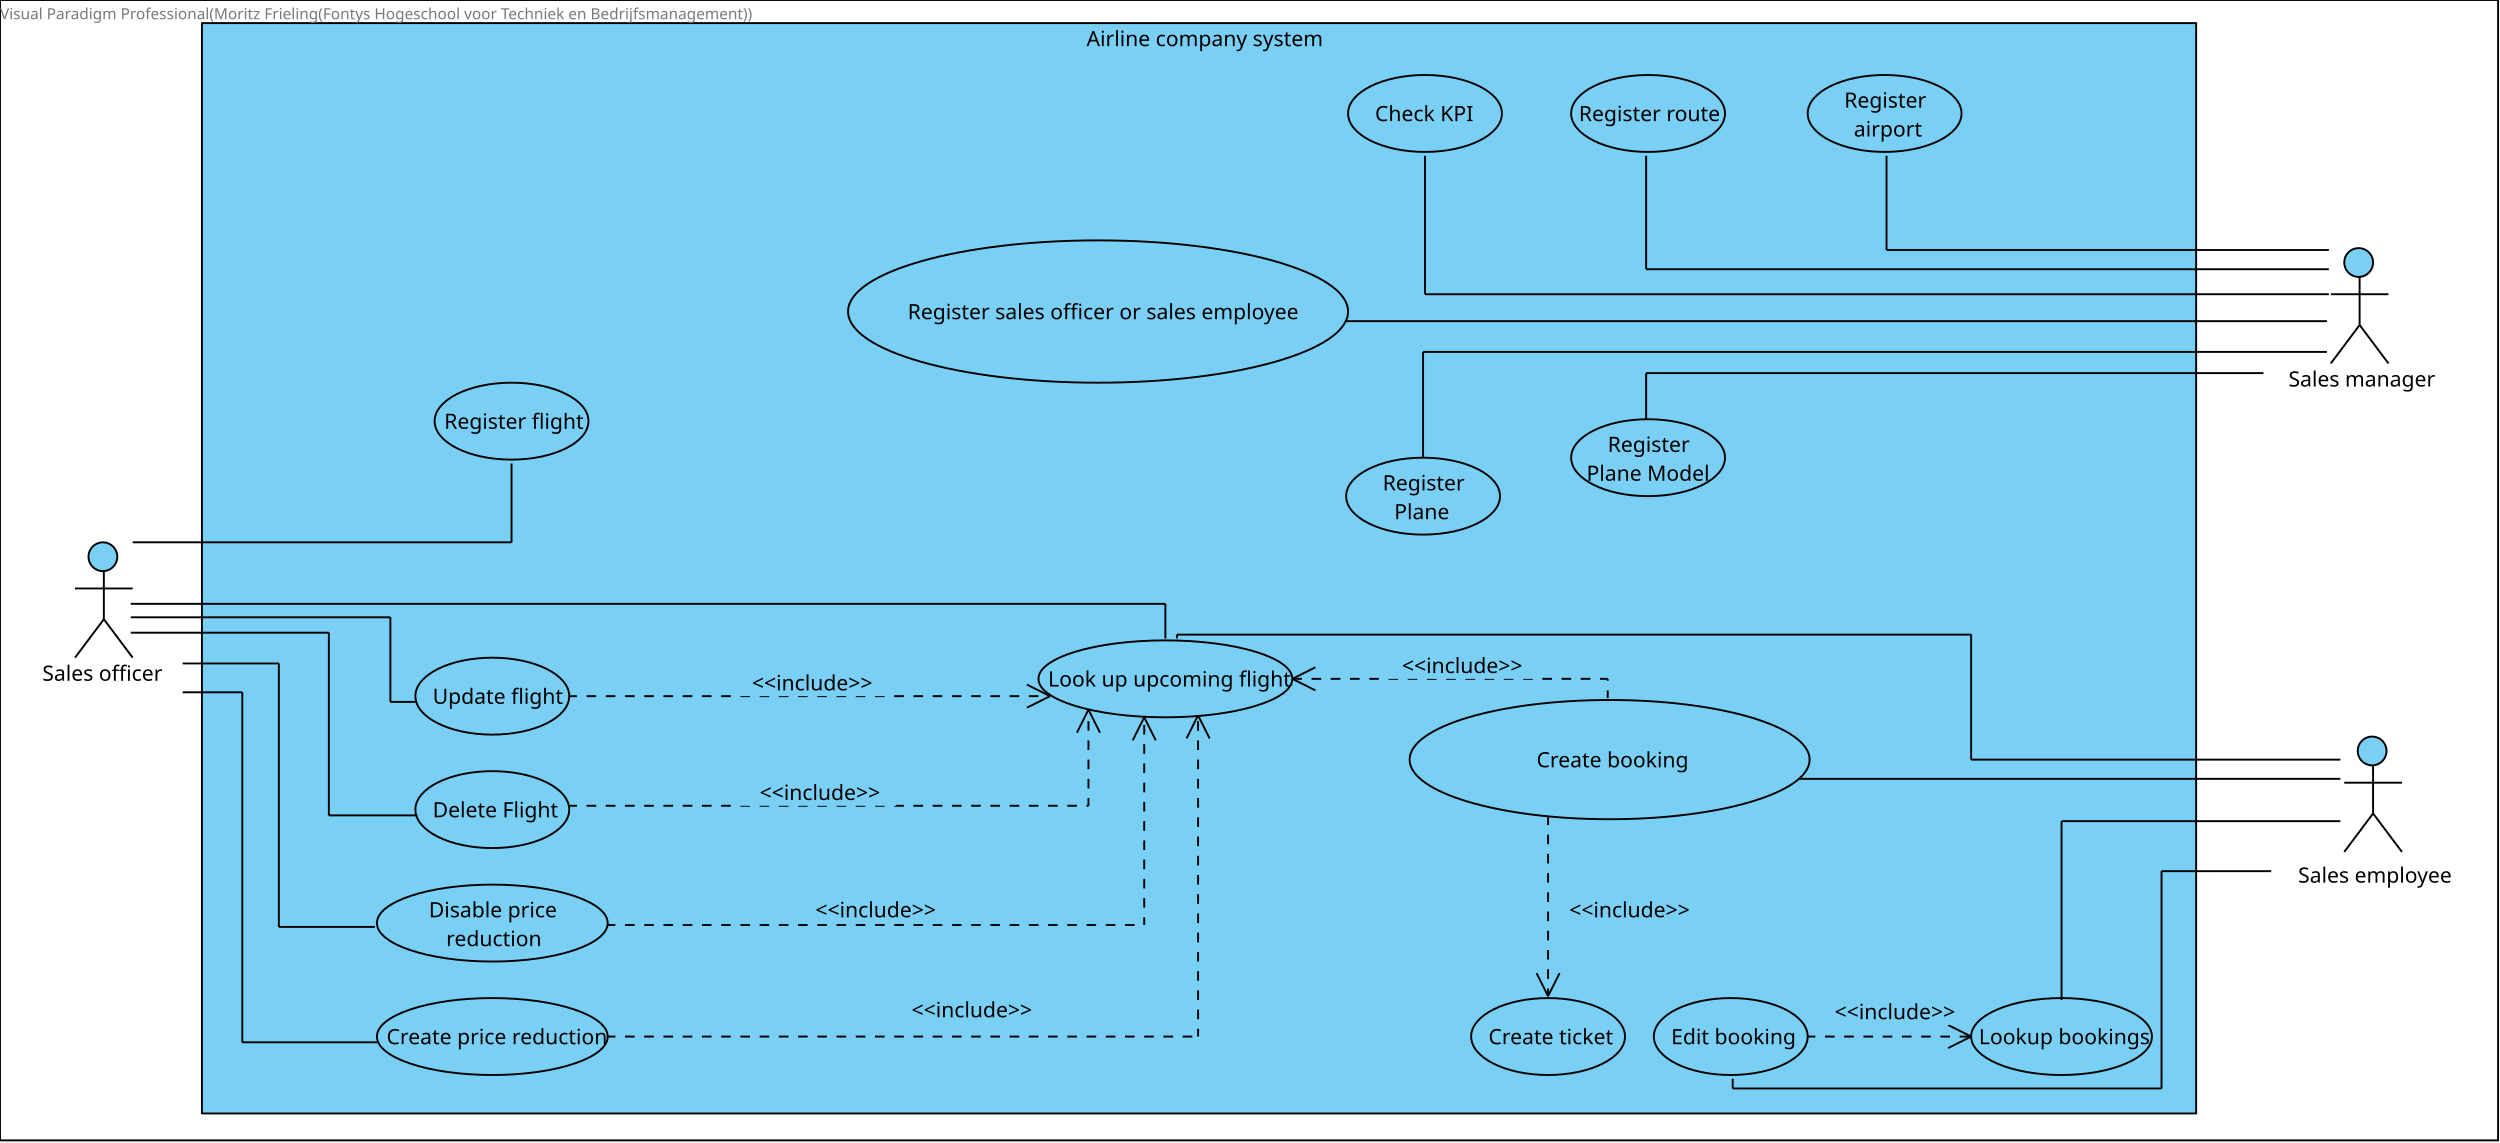
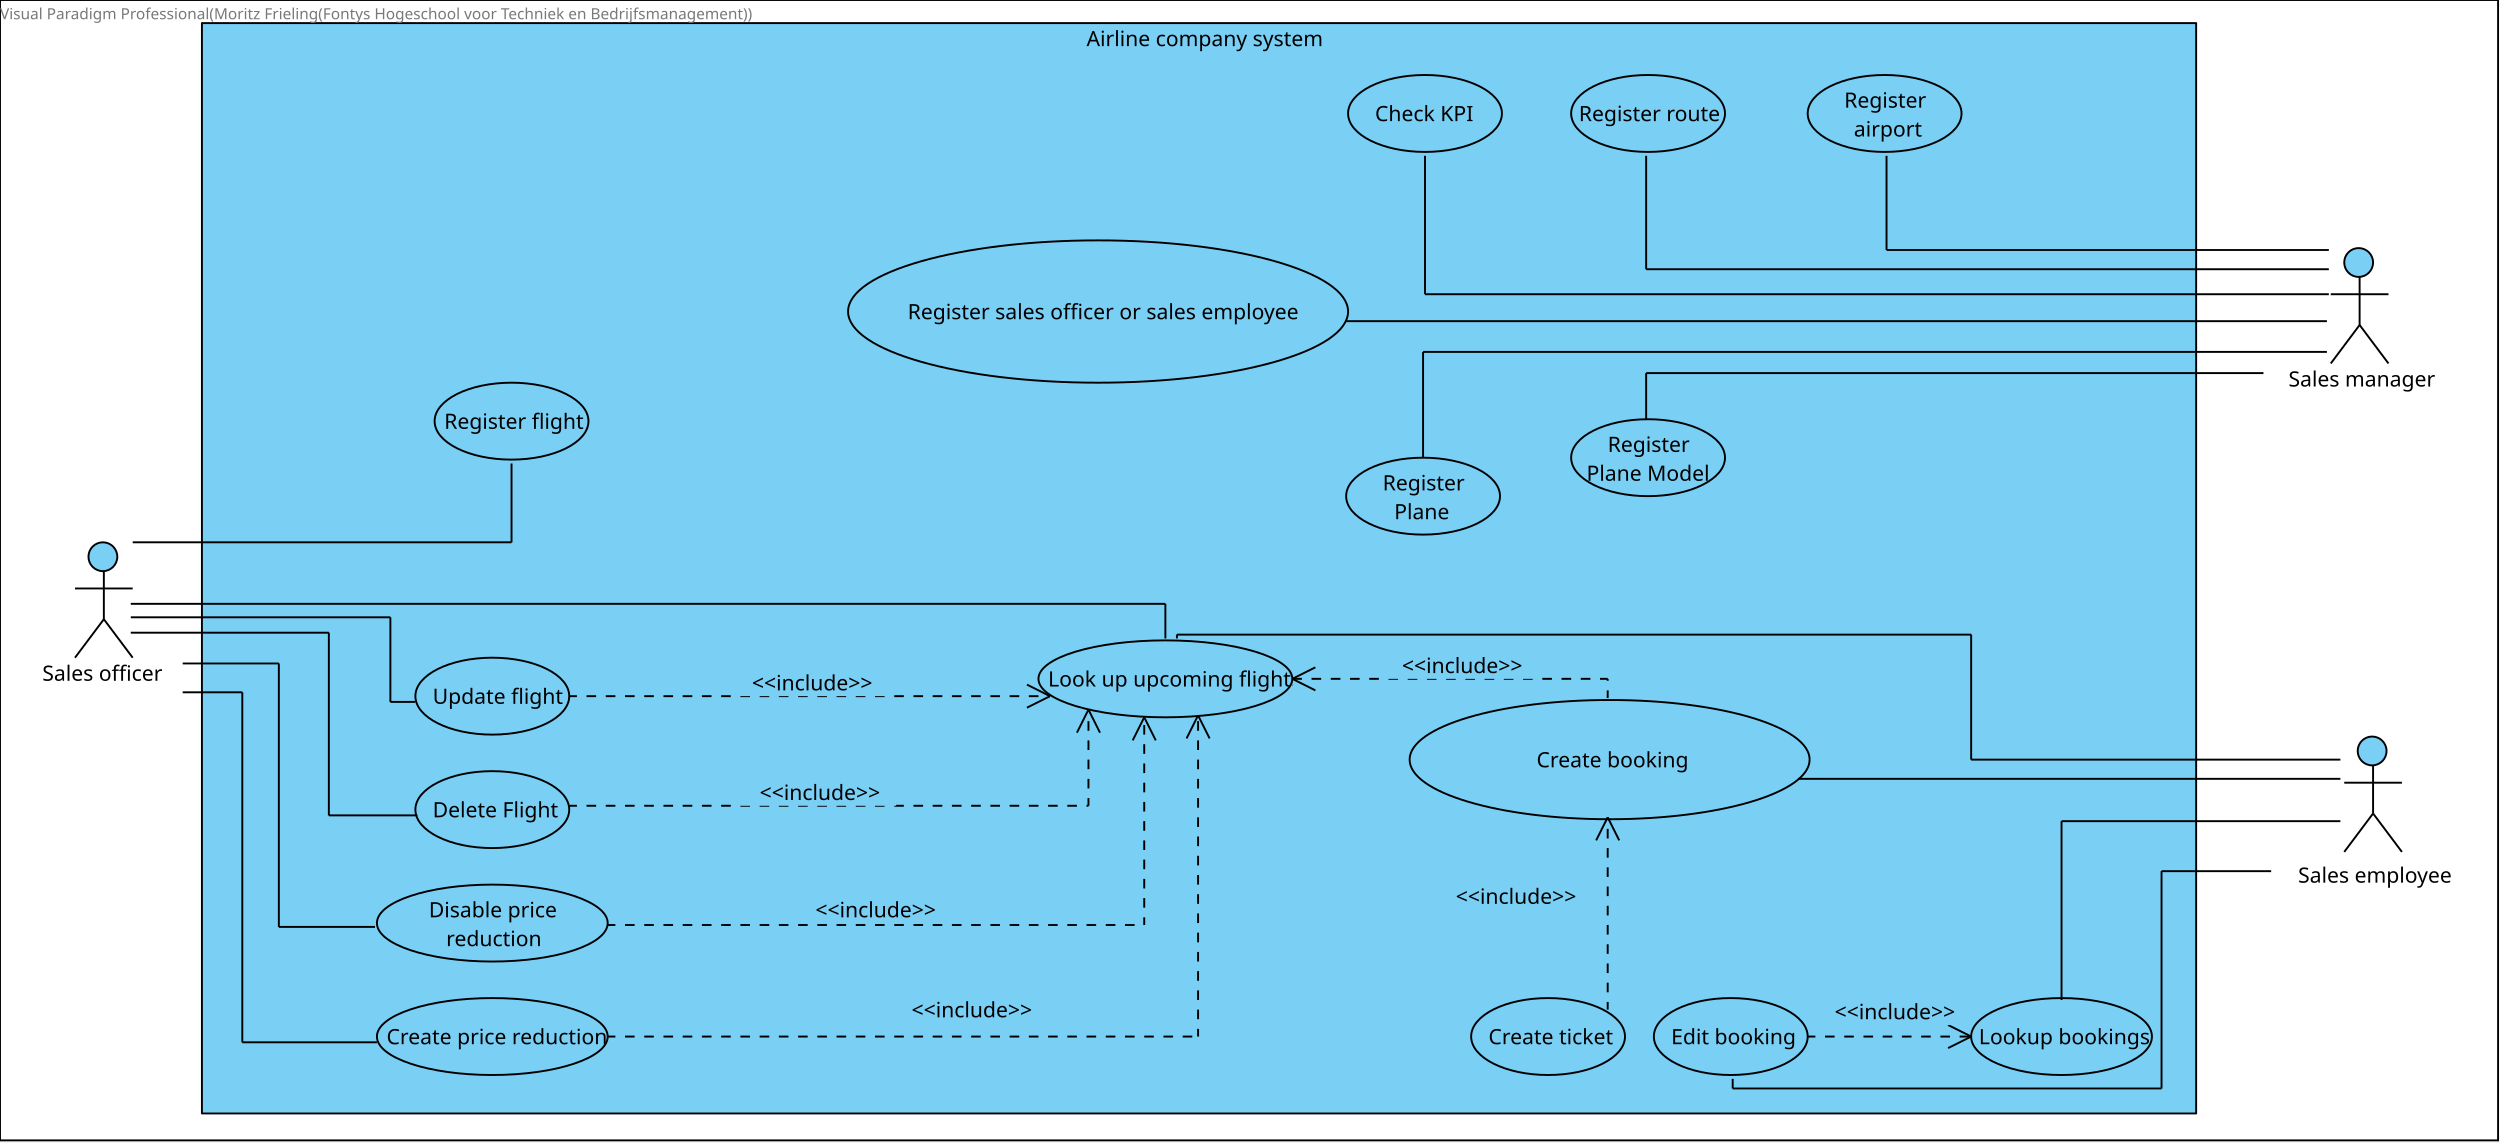
<svg xmlns="http://www.w3.org/2000/svg" fill-opacity="0" color-rendering="auto" color-interpolation="auto" text-rendering="auto" stroke="rgb(0,0,0)" stroke-linecap="square" width="1300" stroke-miterlimit="10" shape-rendering="auto" stroke-opacity="0" fill="rgb(0,0,0)" stroke-dasharray="none" font-weight="normal" stroke-width="1" height="594" font-family="'Dialog'" font-style="normal" stroke-linejoin="miter" font-size="12px" stroke-dashoffset="0" image-rendering="auto">
  <defs id="genericDefs" />
  <g>
    <defs id="defs1">
      <clipPath clipPathUnits="userSpaceOnUse" id="clipPath1">
        <path d="M-7 -7 L1049 -7 L1049 579 L-7 579 L-7 -7 Z" />
      </clipPath>
      <clipPath clipPathUnits="userSpaceOnUse" id="clipPath2">
        <path d="M0 0 L0 569 L1039 569 L1039 0 Z" />
      </clipPath>
      <clipPath clipPathUnits="userSpaceOnUse" id="clipPath3">
        <path d="M-7 -7 L131 -7 L131 51 L-7 51 L-7 -7 Z" />
      </clipPath>
      <clipPath clipPathUnits="userSpaceOnUse" id="clipPath4">
        <path d="M0 0 L0 40 L120 40 L120 0 Z" />
      </clipPath>
      <clipPath clipPathUnits="userSpaceOnUse" id="clipPath5">
        <path d="M-7 -7 L271 -7 L271 85 L-7 85 L-7 -7 Z" />
      </clipPath>
      <clipPath clipPathUnits="userSpaceOnUse" id="clipPath6">
        <path d="M0 0 L0 74 L260 74 L260 0 Z" />
      </clipPath>
      <clipPath clipPathUnits="userSpaceOnUse" id="clipPath7">
        <path d="M-7 -7 L91 -7 L91 51 L-7 51 L-7 -7 Z" />
      </clipPath>
      <clipPath clipPathUnits="userSpaceOnUse" id="clipPath8">
        <path d="M0 0 L0 40 L80 40 L80 0 Z" />
      </clipPath>
      <clipPath clipPathUnits="userSpaceOnUse" id="clipPath9">
        <path d="M-7 -7 L219 -7 L219 73 L-7 73 L-7 -7 Z" />
      </clipPath>
      <clipPath clipPathUnits="userSpaceOnUse" id="clipPath10">
        <path d="M0 0 L0 62 L208 62 L208 0 Z" />
      </clipPath>
      <clipPath clipPathUnits="userSpaceOnUse" id="clipPath11">
        <path d="M-7 -7 L143 -7 L143 51 L-7 51 L-7 -7 Z" />
      </clipPath>
      <clipPath clipPathUnits="userSpaceOnUse" id="clipPath12">
        <path d="M0 0 L0 40 L132 40 L132 0 Z" />
      </clipPath>
      <clipPath clipPathUnits="userSpaceOnUse" id="clipPath13">
        <path d="M-7 -7 L41 -7 L41 71 L-7 71 L-7 -7 Z" />
      </clipPath>
      <clipPath clipPathUnits="userSpaceOnUse" id="clipPath14">
        <path d="M-7 -7 L105 -7 L105 51 L-7 51 L-7 -7 Z" />
      </clipPath>
      <clipPath clipPathUnits="userSpaceOnUse" id="clipPath15">
        <path d="M0 0 L0 40 L94 40 L94 0 Z" />
      </clipPath>
      <clipPath clipPathUnits="userSpaceOnUse" id="clipPath16">
        <path d="M-95 -15 L190 -15 L190 30 L-95 30 L-95 -15 Z" />
      </clipPath>
      <clipPath clipPathUnits="userSpaceOnUse" id="clipPath17">
        <path d="M-82 -15 L164 -15 L164 30 L-82 30 L-82 -15 Z" />
      </clipPath>
      <clipPath clipPathUnits="userSpaceOnUse" id="clipPath18">
        <path d="M-102 -23 L204 -23 L204 46 L-102 46 L-102 -23 Z" />
      </clipPath>
      <clipPath clipPathUnits="userSpaceOnUse" id="clipPath19">
        <path d="M0 0 L604 0 L604 94 L0 94 L0 0 Z" />
      </clipPath>
      <clipPath clipPathUnits="userSpaceOnUse" id="clipPath20">
        <path d="M0 0 L0 94 L604 94 L604 82 L525 82 L525 67 L604 67 L604 0 Z" />
      </clipPath>
      <clipPath clipPathUnits="userSpaceOnUse" id="clipPath21">
        <path d="M0 0 L564 0 L564 167 L0 167 L0 0 Z" />
      </clipPath>
      <clipPath clipPathUnits="userSpaceOnUse" id="clipPath22">
        <path d="M0 0 L0 167 L485 167 L485 154 L564 154 L564 0 Z" />
      </clipPath>
      <clipPath clipPathUnits="userSpaceOnUse" id="clipPath23">
        <path d="M0 0 L449 0 L449 154 L0 154 L0 0 Z" />
      </clipPath>
      <clipPath clipPathUnits="userSpaceOnUse" id="clipPath24">
        <path d="M0 0 L0 154 L449 154 L449 0 Z" />
      </clipPath>
      <clipPath clipPathUnits="userSpaceOnUse" id="clipPath25">
        <path d="M0 0 L292 0 L292 135 L0 135 L0 0 Z" />
      </clipPath>
      <clipPath clipPathUnits="userSpaceOnUse" id="clipPath26">
        <path d="M0 0 L0 135 L292 135 L292 0 Z" />
      </clipPath>
      <clipPath clipPathUnits="userSpaceOnUse" id="clipPath27">
        <path d="M0 0 L240 0 L240 187 L0 187 L0 0 Z" />
      </clipPath>
      <clipPath clipPathUnits="userSpaceOnUse" id="clipPath28">
        <path d="M0 0 L0 187 L240 187 L240 84 L158 84 L158 61 L240 61 L240 0 Z" />
      </clipPath>
      <clipPath clipPathUnits="userSpaceOnUse" id="clipPath29">
        <path d="M0 0 L324 0 L324 144 L0 144 L0 0 Z" />
      </clipPath>
      <clipPath clipPathUnits="userSpaceOnUse" id="clipPath30">
        <path d="M0 0 L0 144 L324 144 L324 0 Z" />
      </clipPath>
      <clipPath clipPathUnits="userSpaceOnUse" id="clipPath31">
        <path d="M0 0 L376 0 L376 94 L0 94 L0 0 Z" />
      </clipPath>
      <clipPath clipPathUnits="userSpaceOnUse" id="clipPath32">
        <path d="M0 0 L0 94 L294 94 L294 83 L376 83 L376 0 Z" />
      </clipPath>
      <clipPath clipPathUnits="userSpaceOnUse" id="clipPath33">
        <path d="M0 0 L243 0 L243 189 L0 189 L0 0 Z" />
      </clipPath>
      <clipPath clipPathUnits="userSpaceOnUse" id="clipPath34">
        <path d="M0 0 L0 58 L71 58 L71 73 L0 73 L0 189 L243 189 L243 0 Z" />
      </clipPath>
      <clipPath clipPathUnits="userSpaceOnUse" id="clipPath35">
        <path d="M0 0 L186 0 L186 81 L0 81 L0 0 Z" />
      </clipPath>
      <clipPath clipPathUnits="userSpaceOnUse" id="clipPath36">
        <path d="M0 0 L0 38 L43 38 L43 53 L0 53 L0 81 L186 81 L186 0 Z" />
      </clipPath>
      <clipPath clipPathUnits="userSpaceOnUse" id="clipPath37">
        <path d="M0 0 L194 0 L194 231 L0 231 L0 0 Z" />
      </clipPath>
      <clipPath clipPathUnits="userSpaceOnUse" id="clipPath38">
        <path d="M0 0 L0 42 L44 42 L44 57 L0 57 L0 231 L194 231 L194 0 Z" />
      </clipPath>
      <clipPath clipPathUnits="userSpaceOnUse" id="clipPath39">
        <path d="M0 0 L195 0 L195 277 L0 277 L0 0 Z" />
      </clipPath>
      <clipPath clipPathUnits="userSpaceOnUse" id="clipPath40">
        <path d="M0 0 L0 28 L44 28 L44 43 L0 43 L0 277 L195 277 L195 0 Z" />
      </clipPath>
      <clipPath clipPathUnits="userSpaceOnUse" id="clipPath41">
        <path d="M0 0 L401 0 L401 261 L0 261 L0 0 Z" />
      </clipPath>
      <clipPath clipPathUnits="userSpaceOnUse" id="clipPath42">
        <path d="M191 20 L191 35 L110 35 L110 20 ZM195 77 L195 92 L114 92 L114 77 ZM224 138 L224 153 L143 153 L143 138 ZM274 190 L274 205 L193 205 L193 190 ZM0 0 L0 261 L401 261 L401 0 Z" />
      </clipPath>
      <clipPath clipPathUnits="userSpaceOnUse" id="clipPath43">
        <path d="M0 0 L373 0 L373 202 L0 202 L0 0 Z" />
      </clipPath>
      <clipPath clipPathUnits="userSpaceOnUse" id="clipPath44">
        <path d="M191 19 L191 34 L110 34 L110 19 ZM195 76 L195 91 L114 91 L114 76 ZM224 137 L224 152 L143 152 L143 137 ZM0 0 L0 202 L193 202 L193 189 L274 189 L274 202 L373 202 L373 0 Z" />
      </clipPath>
      <clipPath clipPathUnits="userSpaceOnUse" id="clipPath45">
        <path d="M0 0 L364 0 L364 144 L0 144 L0 0 Z" />
      </clipPath>
      <clipPath clipPathUnits="userSpaceOnUse" id="clipPath46">
        <path d="M211 23 L211 38 L130 38 L130 23 ZM215 80 L215 95 L134 95 L134 80 ZM0 0 L0 144 L163 144 L163 141 L244 141 L244 144 L364 144 L364 0 Z" />
      </clipPath>
      <clipPath clipPathUnits="userSpaceOnUse" id="clipPath47">
        <path d="M0 0 L344 0 L344 94 L0 94 L0 0 Z" />
      </clipPath>
      <clipPath clipPathUnits="userSpaceOnUse" id="clipPath48">
        <path d="M211 30 L211 45 L130 45 L130 30 ZM0 0 L0 94 L134 94 L134 87 L215 87 L215 94 L344 94 L344 0 Z" />
      </clipPath>
      <clipPath clipPathUnits="userSpaceOnUse" id="clipPath49">
        <path d="M0 0 L179 0 L179 94 L0 94 L0 0 Z" />
      </clipPath>
      <clipPath clipPathUnits="userSpaceOnUse" id="clipPath50">
        <path d="M130 24 L130 39 L49 39 L49 24 ZM0 0 L0 94 L179 94 L179 0 Z" />
      </clipPath>
      <clipPath clipPathUnits="userSpaceOnUse" id="clipPath51">
        <path d="M0 0 L258 0 L258 104 L0 104 L0 0 Z" />
      </clipPath>
      <clipPath clipPathUnits="userSpaceOnUse" id="clipPath52">
        <path d="M173 30 L173 45 L92 45 L92 30 ZM0 0 L0 104 L258 104 L258 0 Z" />
      </clipPath>
      <clipPath clipPathUnits="userSpaceOnUse" id="clipPath53">
        <path d="M0 0 L374 0 L374 207 L0 207 L0 0 Z" />
      </clipPath>
      <clipPath clipPathUnits="userSpaceOnUse" id="clipPath54">
-         <path d="M170 110 L170 125 L89 125 L89 110 ZM0 0 L0 57 L32 57 L32 73 L0 73 L0 207 L374 207 L374 58 L329 58 L329 35 L374 35 L374 0 Z" />
+         <path d="M170 110 L170 125 L89 125 L89 110 ZM0 0 L0 207 L374 207 L374 58 L329 58 L329 35 L374 35 L374 0 Z" />
      </clipPath>
      <clipPath clipPathUnits="userSpaceOnUse" id="clipPath55">
        <path d="M0 0 L686 0 L686 146 L0 146 L0 0 Z" />
      </clipPath>
      <clipPath clipPathUnits="userSpaceOnUse" id="clipPath56">
        <path d="M226 46 L226 61 L145 61 L145 46 ZM0 0 L0 146 L686 146 L686 0 Z" />
      </clipPath>
      <clipPath clipPathUnits="userSpaceOnUse" id="clipPath57">
        <path d="M0 0 L580 0 L580 60 L0 60 L0 0 Z" />
      </clipPath>
      <clipPath clipPathUnits="userSpaceOnUse" id="clipPath58">
        <path d="M0 0 L0 47 L45 47 L45 60 L332 60 L332 52 L413 52 L413 60 L580 60 L580 0 Z" />
      </clipPath>
      <clipPath clipPathUnits="userSpaceOnUse" id="clipPath59">
-         <path d="M0 0 L80 0 L80 174 L0 174 L0 0 Z" />
+         <path d="M0 0 L81 0 L81 181 L0 181 L0 0 Z" />
      </clipPath>
      <clipPath clipPathUnits="userSpaceOnUse" id="clipPath60">
-         <path d="M0 0 L0 174 L80 174 L80 94 L39 94 L39 78 L80 78 L80 0 Z" />
+         <path d="M0 0 L0 71 L30 71 L30 87 L0 87 L0 181 L81 181 L81 0 Z" />
      </clipPath>
      <clipPath clipPathUnits="userSpaceOnUse" id="clipPath61">
        <path d="M0 0 L550 0 L550 135 L0 135 L0 0 Z" />
      </clipPath>
      <clipPath clipPathUnits="userSpaceOnUse" id="clipPath62">
        <path d="M0 0 L0 135 L550 135 L550 59 L478 59 L478 44 L550 44 L550 0 Z" />
      </clipPath>
      <clipPath clipPathUnits="userSpaceOnUse" id="clipPath63">
        <path d="M0 0 L402 0 L402 104 L0 104 L0 0 Z" />
      </clipPath>
      <clipPath clipPathUnits="userSpaceOnUse" id="clipPath64">
        <path d="M0 0 L0 104 L402 104 L402 49 L363 49 L363 34 L402 34 L402 0 Z" />
      </clipPath>
      <clipPath clipPathUnits="userSpaceOnUse" id="clipPath65">
        <path d="M-81 -16 L162 -16 L162 32 L-81 32 L-81 -16 Z" />
      </clipPath>
      <clipPath clipPathUnits="userSpaceOnUse" id="clipPath66">
        <path d="M-81 -15 L162 -15 L162 30 L-81 30 L-81 -15 Z" />
      </clipPath>
      <clipPath clipPathUnits="userSpaceOnUse" id="clipPath67">
        <path d="M-24 -15 L48 -15 L48 30 L-24 30 L-24 -15 Z" />
      </clipPath>
    </defs>
    <g fill="white" text-rendering="geometricPrecision" fill-opacity="1" stroke-opacity="1" stroke="white">
      <rect x="0" width="1300" height="594" y="0" stroke="none" />
      <rect x="86" y="68" transform="translate(-86,-68)" fill="none" width="1299" image-rendering="optimizeQuality" height="593" stroke="black" />
    </g>
    <g font-size="11px" transform="translate(105,12)" fill-opacity="1" fill="rgb(122,207,245)" text-rendering="geometricPrecision" image-rendering="optimizeQuality" font-family="sans-serif" stroke="rgb(122,207,245)" stroke-opacity="1">
      <rect x="0" width="1037" height="567" y="0" clip-path="url(#clipPath1)" stroke="none" />
    </g>
    <g stroke-linecap="butt" font-size="11px" transform="translate(105,12)" fill-opacity="1" fill="black" text-rendering="geometricPrecision" image-rendering="optimizeQuality" font-family="sans-serif" stroke-linejoin="round" stroke="black" stroke-opacity="1" stroke-miterlimit="0">
      <rect fill="none" x="0" width="1037" height="567" y="0" clip-path="url(#clipPath1)" />
    </g>
    <g font-size="11px" transform="translate(105,12)" fill-opacity="1" fill="black" text-rendering="geometricPrecision" image-rendering="optimizeQuality" font-family="sans-serif" stroke="black" stroke-opacity="1">
      <text x="460" xml:space="preserve" y="12" clip-path="url(#clipPath2)" stroke="none">Airline company system</text>
    </g>
    <g font-size="11px" transform="translate(196,519)" fill-opacity="1" fill="rgb(122,207,245)" text-rendering="geometricPrecision" image-rendering="optimizeQuality" font-family="sans-serif" stroke="rgb(122,207,245)" stroke-opacity="1">
      <ellipse rx="60" ry="20" clip-path="url(#clipPath3)" cx="60" cy="20" stroke="none" />
    </g>
    <g stroke-linecap="butt" font-size="11px" transform="translate(196,519)" fill-opacity="1" fill="black" text-rendering="geometricPrecision" image-rendering="optimizeQuality" font-family="sans-serif" stroke-linejoin="round" stroke="black" stroke-opacity="1" stroke-miterlimit="0">
      <ellipse rx="60" fill="none" ry="20" clip-path="url(#clipPath3)" cx="60" cy="20" />
    </g>
    <g font-size="11px" transform="translate(196,519)" fill-opacity="1" fill="black" text-rendering="geometricPrecision" image-rendering="optimizeQuality" font-family="sans-serif" stroke="black" stroke-opacity="1">
      <text x="5" xml:space="preserve" y="24" clip-path="url(#clipPath4)" stroke="none">Create price reduction</text>
    </g>
    <g font-size="11px" transform="translate(441,125)" fill-opacity="1" fill="rgb(122,207,245)" text-rendering="geometricPrecision" image-rendering="optimizeQuality" font-family="sans-serif" stroke="rgb(122,207,245)" stroke-opacity="1">
      <ellipse rx="130" ry="37" clip-path="url(#clipPath5)" cx="130" cy="37" stroke="none" />
    </g>
    <g stroke-linecap="butt" font-size="11px" transform="translate(441,125)" fill-opacity="1" fill="black" text-rendering="geometricPrecision" image-rendering="optimizeQuality" font-family="sans-serif" stroke-linejoin="round" stroke="black" stroke-opacity="1" stroke-miterlimit="0">
      <ellipse rx="130" fill="none" ry="37" clip-path="url(#clipPath5)" cx="130" cy="37" />
    </g>
    <g font-size="11px" transform="translate(441,125)" fill-opacity="1" fill="black" text-rendering="geometricPrecision" image-rendering="optimizeQuality" font-family="sans-serif" stroke="black" stroke-opacity="1">
      <text x="31" xml:space="preserve" y="41" clip-path="url(#clipPath6)" stroke="none">Register sales officer or sales employee</text>
    </g>
    <g font-size="11px" transform="translate(701,39)" fill-opacity="1" fill="rgb(122,207,245)" text-rendering="geometricPrecision" image-rendering="optimizeQuality" font-family="sans-serif" stroke="rgb(122,207,245)" stroke-opacity="1">
      <ellipse rx="40" ry="20" clip-path="url(#clipPath7)" cx="40" cy="20" stroke="none" />
    </g>
    <g stroke-linecap="butt" font-size="11px" transform="translate(701,39)" fill-opacity="1" fill="black" text-rendering="geometricPrecision" image-rendering="optimizeQuality" font-family="sans-serif" stroke-linejoin="round" stroke="black" stroke-opacity="1" stroke-miterlimit="0">
      <ellipse rx="40" fill="none" ry="20" clip-path="url(#clipPath7)" cx="40" cy="20" />
    </g>
    <g font-size="11px" transform="translate(701,39)" fill-opacity="1" fill="black" text-rendering="geometricPrecision" image-rendering="optimizeQuality" font-family="sans-serif" stroke="black" stroke-opacity="1">
      <text x="14" xml:space="preserve" y="24" clip-path="url(#clipPath8)" stroke="none">Check KPI</text>
    </g>
    <g font-size="11px" transform="translate(817,39)" fill-opacity="1" fill="rgb(122,207,245)" text-rendering="geometricPrecision" image-rendering="optimizeQuality" font-family="sans-serif" stroke="rgb(122,207,245)" stroke-opacity="1">
      <ellipse rx="40" ry="20" clip-path="url(#clipPath7)" cx="40" cy="20" stroke="none" />
    </g>
    <g stroke-linecap="butt" font-size="11px" transform="translate(817,39)" fill-opacity="1" fill="black" text-rendering="geometricPrecision" image-rendering="optimizeQuality" font-family="sans-serif" stroke-linejoin="round" stroke="black" stroke-opacity="1" stroke-miterlimit="0">
      <ellipse rx="40" fill="none" ry="20" clip-path="url(#clipPath7)" cx="40" cy="20" />
    </g>
    <g font-size="11px" transform="translate(817,39)" fill-opacity="1" fill="black" text-rendering="geometricPrecision" image-rendering="optimizeQuality" font-family="sans-serif" stroke="black" stroke-opacity="1">
      <text x="4" xml:space="preserve" y="24" clip-path="url(#clipPath8)" stroke="none">Register route</text>
    </g>
    <g font-size="11px" transform="translate(226,199)" fill-opacity="1" fill="rgb(122,207,245)" text-rendering="geometricPrecision" image-rendering="optimizeQuality" font-family="sans-serif" stroke="rgb(122,207,245)" stroke-opacity="1">
      <ellipse rx="40" ry="20" clip-path="url(#clipPath7)" cx="40" cy="20" stroke="none" />
    </g>
    <g stroke-linecap="butt" font-size="11px" transform="translate(226,199)" fill-opacity="1" fill="black" text-rendering="geometricPrecision" image-rendering="optimizeQuality" font-family="sans-serif" stroke-linejoin="round" stroke="black" stroke-opacity="1" stroke-miterlimit="0">
      <ellipse rx="40" fill="none" ry="20" clip-path="url(#clipPath7)" cx="40" cy="20" />
    </g>
    <g font-size="11px" transform="translate(226,199)" fill-opacity="1" fill="black" text-rendering="geometricPrecision" image-rendering="optimizeQuality" font-family="sans-serif" stroke="black" stroke-opacity="1">
      <text x="5" xml:space="preserve" y="24" clip-path="url(#clipPath8)" stroke="none">Register flight</text>
    </g>
    <g font-size="11px" transform="translate(216,342)" fill-opacity="1" fill="rgb(122,207,245)" text-rendering="geometricPrecision" image-rendering="optimizeQuality" font-family="sans-serif" stroke="rgb(122,207,245)" stroke-opacity="1">
      <ellipse rx="40" ry="20" clip-path="url(#clipPath7)" cx="40" cy="20" stroke="none" />
    </g>
    <g stroke-linecap="butt" font-size="11px" transform="translate(216,342)" fill-opacity="1" fill="black" text-rendering="geometricPrecision" image-rendering="optimizeQuality" font-family="sans-serif" stroke-linejoin="round" stroke="black" stroke-opacity="1" stroke-miterlimit="0">
      <ellipse rx="40" fill="none" ry="20" clip-path="url(#clipPath7)" cx="40" cy="20" />
    </g>
    <g font-size="11px" transform="translate(216,342)" fill-opacity="1" fill="black" text-rendering="geometricPrecision" image-rendering="optimizeQuality" font-family="sans-serif" stroke="black" stroke-opacity="1">
      <text x="9" xml:space="preserve" y="24" clip-path="url(#clipPath8)" stroke="none">Update flight</text>
    </g>
    <g font-size="11px" transform="translate(733,364)" fill-opacity="1" fill="rgb(122,207,245)" text-rendering="geometricPrecision" image-rendering="optimizeQuality" font-family="sans-serif" stroke="rgb(122,207,245)" stroke-opacity="1">
      <ellipse rx="104" ry="31" clip-path="url(#clipPath9)" cx="104" cy="31" stroke="none" />
    </g>
    <g stroke-linecap="butt" font-size="11px" transform="translate(733,364)" fill-opacity="1" fill="black" text-rendering="geometricPrecision" image-rendering="optimizeQuality" font-family="sans-serif" stroke-linejoin="round" stroke="black" stroke-opacity="1" stroke-miterlimit="0">
      <ellipse rx="104" fill="none" ry="31" clip-path="url(#clipPath9)" cx="104" cy="31" />
    </g>
    <g font-size="11px" transform="translate(733,364)" fill-opacity="1" fill="black" text-rendering="geometricPrecision" image-rendering="optimizeQuality" font-family="sans-serif" stroke="black" stroke-opacity="1">
      <text x="66" xml:space="preserve" y="35" clip-path="url(#clipPath10)" stroke="none">Create booking</text>
    </g>
    <g font-size="11px" transform="translate(540,333)" fill-opacity="1" fill="rgb(122,207,245)" text-rendering="geometricPrecision" image-rendering="optimizeQuality" font-family="sans-serif" stroke="rgb(122,207,245)" stroke-opacity="1">
      <ellipse rx="66" ry="20" clip-path="url(#clipPath11)" cx="66" cy="20" stroke="none" />
    </g>
    <g stroke-linecap="butt" font-size="11px" transform="translate(540,333)" fill-opacity="1" fill="black" text-rendering="geometricPrecision" image-rendering="optimizeQuality" font-family="sans-serif" stroke-linejoin="round" stroke="black" stroke-opacity="1" stroke-miterlimit="0">
      <ellipse rx="66" fill="none" ry="20" clip-path="url(#clipPath11)" cx="66" cy="20" />
    </g>
    <g font-size="11px" transform="translate(540,333)" fill-opacity="1" fill="black" text-rendering="geometricPrecision" image-rendering="optimizeQuality" font-family="sans-serif" stroke="black" stroke-opacity="1">
      <text x="5" xml:space="preserve" y="24" clip-path="url(#clipPath12)" stroke="none">Look up upcoming flights</text>
    </g>
    <g font-size="11px" transform="translate(1212,129)" fill-opacity="1" fill="rgb(122,207,245)" text-rendering="geometricPrecision" image-rendering="optimizeQuality" font-family="sans-serif" stroke="rgb(122,207,245)" stroke-opacity="1">
      <circle r="7.5" clip-path="url(#clipPath13)" cx="14.5" cy="7.5" stroke="none" />
    </g>
    <g stroke-linecap="butt" font-size="11px" transform="translate(1212,129)" fill-opacity="1" fill="black" text-rendering="geometricPrecision" image-rendering="optimizeQuality" font-family="sans-serif" stroke-linejoin="round" stroke="black" stroke-opacity="1" stroke-miterlimit="0">
      <circle fill="none" r="7.5" clip-path="url(#clipPath13)" cx="14.5" cy="7.5" />
      <line y2="40" fill="none" x1="15" clip-path="url(#clipPath13)" x2="15" y1="15" />
      <line y2="24" fill="none" x1="0" clip-path="url(#clipPath13)" x2="30" y1="24" />
      <line y2="60" fill="none" x1="15" clip-path="url(#clipPath13)" x2="0" y1="40" />
      <line y2="60" fill="none" x1="15" clip-path="url(#clipPath13)" x2="30" y1="40" />
    </g>
    <g font-size="11px" transform="translate(39,282)" fill-opacity="1" fill="rgb(122,207,245)" text-rendering="geometricPrecision" image-rendering="optimizeQuality" font-family="sans-serif" stroke="rgb(122,207,245)" stroke-opacity="1">
      <circle r="7.5" clip-path="url(#clipPath13)" cx="14.5" cy="7.5" stroke="none" />
    </g>
    <g stroke-linecap="butt" font-size="11px" transform="translate(39,282)" fill-opacity="1" fill="black" text-rendering="geometricPrecision" image-rendering="optimizeQuality" font-family="sans-serif" stroke-linejoin="round" stroke="black" stroke-opacity="1" stroke-miterlimit="0">
      <circle fill="none" r="7.5" clip-path="url(#clipPath13)" cx="14.5" cy="7.5" />
      <line y2="40" fill="none" x1="15" clip-path="url(#clipPath13)" x2="15" y1="15" />
      <line y2="24" fill="none" x1="0" clip-path="url(#clipPath13)" x2="30" y1="24" />
      <line y2="60" fill="none" x1="15" clip-path="url(#clipPath13)" x2="0" y1="40" />
      <line y2="60" fill="none" x1="15" clip-path="url(#clipPath13)" x2="30" y1="40" />
    </g>
    <g font-size="11px" transform="translate(1219,383)" fill-opacity="1" fill="rgb(122,207,245)" text-rendering="geometricPrecision" image-rendering="optimizeQuality" font-family="sans-serif" stroke="rgb(122,207,245)" stroke-opacity="1">
      <circle r="7.5" clip-path="url(#clipPath13)" cx="14.5" cy="7.5" stroke="none" />
    </g>
    <g stroke-linecap="butt" font-size="11px" transform="translate(1219,383)" fill-opacity="1" fill="black" text-rendering="geometricPrecision" image-rendering="optimizeQuality" font-family="sans-serif" stroke-linejoin="round" stroke="black" stroke-opacity="1" stroke-miterlimit="0">
      <circle fill="none" r="7.5" clip-path="url(#clipPath13)" cx="14.5" cy="7.5" />
      <line y2="40" fill="none" x1="15" clip-path="url(#clipPath13)" x2="15" y1="15" />
      <line y2="24" fill="none" x1="0" clip-path="url(#clipPath13)" x2="30" y1="24" />
      <line y2="60" fill="none" x1="15" clip-path="url(#clipPath13)" x2="0" y1="40" />
      <line y2="60" fill="none" x1="15" clip-path="url(#clipPath13)" x2="30" y1="40" />
    </g>
    <g font-size="11px" transform="translate(216,401)" fill-opacity="1" fill="rgb(122,207,245)" text-rendering="geometricPrecision" image-rendering="optimizeQuality" font-family="sans-serif" stroke="rgb(122,207,245)" stroke-opacity="1">
      <ellipse rx="40" ry="20" clip-path="url(#clipPath7)" cx="40" cy="20" stroke="none" />
    </g>
    <g stroke-linecap="butt" font-size="11px" transform="translate(216,401)" fill-opacity="1" fill="black" text-rendering="geometricPrecision" image-rendering="optimizeQuality" font-family="sans-serif" stroke-linejoin="round" stroke="black" stroke-opacity="1" stroke-miterlimit="0">
      <ellipse rx="40" fill="none" ry="20" clip-path="url(#clipPath7)" cx="40" cy="20" />
    </g>
    <g font-size="11px" transform="translate(216,401)" fill-opacity="1" fill="black" text-rendering="geometricPrecision" image-rendering="optimizeQuality" font-family="sans-serif" stroke="black" stroke-opacity="1">
      <text x="9" xml:space="preserve" y="24" clip-path="url(#clipPath8)" stroke="none">Delete Flight</text>
    </g>
    <g font-size="11px" transform="translate(765,519)" fill-opacity="1" fill="rgb(122,207,245)" text-rendering="geometricPrecision" image-rendering="optimizeQuality" font-family="sans-serif" stroke="rgb(122,207,245)" stroke-opacity="1">
      <ellipse rx="40" ry="20" clip-path="url(#clipPath7)" cx="40" cy="20" stroke="none" />
    </g>
    <g stroke-linecap="butt" font-size="11px" transform="translate(765,519)" fill-opacity="1" fill="black" text-rendering="geometricPrecision" image-rendering="optimizeQuality" font-family="sans-serif" stroke-linejoin="round" stroke="black" stroke-opacity="1" stroke-miterlimit="0">
      <ellipse rx="40" fill="none" ry="20" clip-path="url(#clipPath7)" cx="40" cy="20" />
    </g>
    <g font-size="11px" transform="translate(765,519)" fill-opacity="1" fill="black" text-rendering="geometricPrecision" image-rendering="optimizeQuality" font-family="sans-serif" stroke="black" stroke-opacity="1">
      <text x="9" xml:space="preserve" y="24" clip-path="url(#clipPath8)" stroke="none">Create ticket</text>
    </g>
    <g font-size="11px" transform="translate(860,519)" fill-opacity="1" fill="rgb(122,207,245)" text-rendering="geometricPrecision" image-rendering="optimizeQuality" font-family="sans-serif" stroke="rgb(122,207,245)" stroke-opacity="1">
      <ellipse rx="40" ry="20" clip-path="url(#clipPath7)" cx="40" cy="20" stroke="none" />
    </g>
    <g stroke-linecap="butt" font-size="11px" transform="translate(860,519)" fill-opacity="1" fill="black" text-rendering="geometricPrecision" image-rendering="optimizeQuality" font-family="sans-serif" stroke-linejoin="round" stroke="black" stroke-opacity="1" stroke-miterlimit="0">
      <ellipse rx="40" fill="none" ry="20" clip-path="url(#clipPath7)" cx="40" cy="20" />
    </g>
    <g font-size="11px" transform="translate(860,519)" fill-opacity="1" fill="black" text-rendering="geometricPrecision" image-rendering="optimizeQuality" font-family="sans-serif" stroke="black" stroke-opacity="1">
      <text x="9" xml:space="preserve" y="24" clip-path="url(#clipPath8)" stroke="none">Edit booking</text>
    </g>
    <g font-size="11px" transform="translate(1025,519)" fill-opacity="1" fill="rgb(122,207,245)" text-rendering="geometricPrecision" image-rendering="optimizeQuality" font-family="sans-serif" stroke="rgb(122,207,245)" stroke-opacity="1">
      <ellipse rx="47" ry="20" clip-path="url(#clipPath14)" cx="47" cy="20" stroke="none" />
    </g>
    <g stroke-linecap="butt" font-size="11px" transform="translate(1025,519)" fill-opacity="1" fill="black" text-rendering="geometricPrecision" image-rendering="optimizeQuality" font-family="sans-serif" stroke-linejoin="round" stroke="black" stroke-opacity="1" stroke-miterlimit="0">
      <ellipse rx="47" fill="none" ry="20" clip-path="url(#clipPath14)" cx="47" cy="20" />
    </g>
    <g font-size="11px" transform="translate(1025,519)" fill-opacity="1" fill="black" text-rendering="geometricPrecision" image-rendering="optimizeQuality" font-family="sans-serif" stroke="black" stroke-opacity="1">
      <text x="4" xml:space="preserve" y="24" clip-path="url(#clipPath15)" stroke="none">Lookup bookings</text>
    </g>
    <g font-size="11px" transform="translate(940,39)" fill-opacity="1" fill="rgb(122,207,245)" text-rendering="geometricPrecision" image-rendering="optimizeQuality" font-family="sans-serif" stroke="rgb(122,207,245)" stroke-opacity="1">
      <ellipse rx="40" ry="20" clip-path="url(#clipPath7)" cx="40" cy="20" stroke="none" />
    </g>
    <g stroke-linecap="butt" font-size="11px" transform="translate(940,39)" fill-opacity="1" fill="black" text-rendering="geometricPrecision" image-rendering="optimizeQuality" font-family="sans-serif" stroke-linejoin="round" stroke="black" stroke-opacity="1" stroke-miterlimit="0">
      <ellipse rx="40" fill="none" ry="20" clip-path="url(#clipPath7)" cx="40" cy="20" />
    </g>
    <g font-size="11px" transform="translate(940,39)" fill-opacity="1" fill="black" text-rendering="geometricPrecision" image-rendering="optimizeQuality" font-family="sans-serif" stroke="black" stroke-opacity="1">
      <text x="19" xml:space="preserve" y="17" clip-path="url(#clipPath8)" stroke="none">Register</text>
      <text x="24" xml:space="preserve" y="32" clip-path="url(#clipPath8)" stroke="none">airport</text>
    </g>
    <g font-size="11px" transform="translate(196,460)" fill-opacity="1" fill="rgb(122,207,245)" text-rendering="geometricPrecision" image-rendering="optimizeQuality" font-family="sans-serif" stroke="rgb(122,207,245)" stroke-opacity="1">
      <ellipse rx="60" ry="20" clip-path="url(#clipPath3)" cx="60" cy="20" stroke="none" />
    </g>
    <g stroke-linecap="butt" font-size="11px" transform="translate(196,460)" fill-opacity="1" fill="black" text-rendering="geometricPrecision" image-rendering="optimizeQuality" font-family="sans-serif" stroke-linejoin="round" stroke="black" stroke-opacity="1" stroke-miterlimit="0">
      <ellipse rx="60" fill="none" ry="20" clip-path="url(#clipPath3)" cx="60" cy="20" />
    </g>
    <g font-size="11px" transform="translate(196,460)" fill-opacity="1" fill="black" text-rendering="geometricPrecision" image-rendering="optimizeQuality" font-family="sans-serif" stroke="black" stroke-opacity="1">
      <text x="27" xml:space="preserve" y="17" clip-path="url(#clipPath4)" stroke="none">Disable price</text>
      <text x="36" xml:space="preserve" y="32" clip-path="url(#clipPath4)" stroke="none">reduction</text>
    </g>
    <g font-size="11px" transform="translate(700,238)" fill-opacity="1" fill="rgb(122,207,245)" text-rendering="geometricPrecision" image-rendering="optimizeQuality" font-family="sans-serif" stroke="rgb(122,207,245)" stroke-opacity="1">
      <ellipse rx="40" ry="20" clip-path="url(#clipPath7)" cx="40" cy="20" stroke="none" />
    </g>
    <g stroke-linecap="butt" font-size="11px" transform="translate(700,238)" fill-opacity="1" fill="black" text-rendering="geometricPrecision" image-rendering="optimizeQuality" font-family="sans-serif" stroke-linejoin="round" stroke="black" stroke-opacity="1" stroke-miterlimit="0">
      <ellipse rx="40" fill="none" ry="20" clip-path="url(#clipPath7)" cx="40" cy="20" />
    </g>
    <g font-size="11px" transform="translate(700,238)" fill-opacity="1" fill="black" text-rendering="geometricPrecision" image-rendering="optimizeQuality" font-family="sans-serif" stroke="black" stroke-opacity="1">
      <text x="19" xml:space="preserve" y="17" clip-path="url(#clipPath8)" stroke="none">Register</text>
      <text x="25" xml:space="preserve" y="32" clip-path="url(#clipPath8)" stroke="none">Plane</text>
    </g>
    <g font-size="11px" transform="translate(817,218)" fill-opacity="1" fill="rgb(122,207,245)" text-rendering="geometricPrecision" image-rendering="optimizeQuality" font-family="sans-serif" stroke="rgb(122,207,245)" stroke-opacity="1">
      <ellipse rx="40" ry="20" clip-path="url(#clipPath7)" cx="40" cy="20" stroke="none" />
    </g>
    <g stroke-linecap="butt" font-size="11px" transform="translate(817,218)" fill-opacity="1" fill="black" text-rendering="geometricPrecision" image-rendering="optimizeQuality" font-family="sans-serif" stroke-linejoin="round" stroke="black" stroke-opacity="1" stroke-miterlimit="0">
      <ellipse rx="40" fill="none" ry="20" clip-path="url(#clipPath7)" cx="40" cy="20" />
    </g>
    <g font-size="11px" transform="translate(817,218)" fill-opacity="1" fill="black" text-rendering="geometricPrecision" image-rendering="optimizeQuality" font-family="sans-serif" stroke="black" stroke-opacity="1">
      <text x="19" xml:space="preserve" y="17" clip-path="url(#clipPath8)" stroke="none">Register</text>
      <text x="8" xml:space="preserve" y="32" clip-path="url(#clipPath8)" stroke="none">Plane Model</text>
    </g>
    <g font-size="11px" transform="translate(1180,189)" fill-opacity="1" fill="black" text-rendering="geometricPrecision" image-rendering="optimizeQuality" font-family="sans-serif" stroke="black" stroke-opacity="1">
      <text x="10" xml:space="preserve" y="12" clip-path="url(#clipPath16)" stroke="none">Sales manager</text>
    </g>
    <g font-size="11px" transform="translate(12,342)" fill-opacity="1" fill="black" text-rendering="geometricPrecision" image-rendering="optimizeQuality" font-family="sans-serif" stroke="black" stroke-opacity="1">
      <text x="10" xml:space="preserve" y="12" clip-path="url(#clipPath17)" stroke="none">Sales officer</text>
    </g>
    <g font-size="11px" transform="translate(1184,443)" fill-opacity="1" fill="black" text-rendering="geometricPrecision" image-rendering="optimizeQuality" font-family="sans-serif" stroke="black" stroke-opacity="1">
      <text x="11" xml:space="preserve" y="16" clip-path="url(#clipPath18)" stroke="none">Sales employee</text>
    </g>
    <g stroke-linecap="butt" font-size="11px" transform="translate(655,122)" fill-opacity="1" fill="black" text-rendering="geometricPrecision" image-rendering="optimizeQuality" font-family="sans-serif" stroke-linejoin="round" stroke="black" stroke-opacity="1">
      <line y2="45" fill="none" x1="555" clip-path="url(#clipPath20)" x2="45" y1="45" />
    </g>
    <g stroke-linecap="butt" font-size="11px" transform="translate(695,35)" fill-opacity="1" fill="black" text-rendering="geometricPrecision" image-rendering="optimizeQuality" font-family="sans-serif" stroke-linejoin="round" stroke="black" stroke-opacity="1">
      <line y2="118" fill="none" x1="516" clip-path="url(#clipPath22)" x2="46" y1="118" />
      <line y2="46" fill="none" x1="46" clip-path="url(#clipPath22)" x2="46" y1="118" />
    </g>
    <g stroke-linecap="butt" font-size="11px" transform="translate(811,35)" fill-opacity="1" fill="black" text-rendering="geometricPrecision" image-rendering="optimizeQuality" font-family="sans-serif" stroke-linejoin="round" stroke="black" stroke-opacity="1">
      <line y2="105" fill="none" x1="400" clip-path="url(#clipPath24)" x2="45" y1="105" />
      <line y2="46" fill="none" x1="45" clip-path="url(#clipPath24)" x2="45" y1="105" />
    </g>
    <g stroke-linecap="butt" font-size="11px" transform="translate(24,195)" fill-opacity="1" fill="black" text-rendering="geometricPrecision" image-rendering="optimizeQuality" font-family="sans-serif" stroke-linejoin="round" stroke="black" stroke-opacity="1">
      <line y2="87" fill="none" x1="45" clip-path="url(#clipPath26)" x2="242" y1="87" />
      <line y2="46" fill="none" x1="242" clip-path="url(#clipPath26)" x2="242" y1="87" />
    </g>
    <g stroke-linecap="butt" font-size="11px" transform="translate(1026,382)" fill-opacity="1" fill="black" text-rendering="geometricPrecision" image-rendering="optimizeQuality" font-family="sans-serif" stroke-linejoin="round" stroke="black" stroke-opacity="1">
      <line y2="45" fill="none" x1="191" clip-path="url(#clipPath28)" x2="46" y1="45" />
      <line y2="138" fill="none" x1="46" clip-path="url(#clipPath28)" x2="46" y1="45" />
    </g>
    <g stroke-linecap="butt" font-size="11px" transform="translate(935,35)" fill-opacity="1" fill="black" text-rendering="geometricPrecision" image-rendering="optimizeQuality" font-family="sans-serif" stroke-linejoin="round" stroke="black" stroke-opacity="1">
      <line y2="95" fill="none" x1="46" clip-path="url(#clipPath30)" x2="46" y1="46" />
      <line y2="95" fill="none" x1="46" clip-path="url(#clipPath30)" x2="276" y1="95" />
    </g>
    <g stroke-linecap="butt" font-size="11px" transform="translate(890,360)" fill-opacity="1" fill="black" text-rendering="geometricPrecision" image-rendering="optimizeQuality" font-family="sans-serif" stroke-linejoin="round" stroke="black" stroke-opacity="1">
      <line y2="45" fill="none" x1="45" clip-path="url(#clipPath32)" x2="327" y1="45" />
    </g>
    <g stroke-linecap="butt" font-size="11px" transform="translate(23,284)" fill-opacity="1" fill="black" text-rendering="geometricPrecision" image-rendering="optimizeQuality" font-family="sans-serif" stroke-linejoin="round" stroke="black" stroke-opacity="1">
      <line y2="45" fill="none" x1="45" clip-path="url(#clipPath34)" x2="148" y1="45" />
      <line y2="140" fill="none" x1="148" clip-path="url(#clipPath34)" x2="148" y1="45" />
      <line y2="140" fill="none" x1="148" clip-path="url(#clipPath34)" x2="194" y1="140" />
    </g>
    <g stroke-linecap="butt" font-size="11px" transform="translate(51,304)" fill-opacity="1" fill="black" text-rendering="geometricPrecision" image-rendering="optimizeQuality" font-family="sans-serif" stroke-linejoin="round" stroke="black" stroke-opacity="1">
      <line y2="17" fill="none" x1="17" clip-path="url(#clipPath36)" x2="152" y1="17" />
      <line y2="61" fill="none" x1="152" clip-path="url(#clipPath36)" x2="152" y1="17" />
      <line y2="61" fill="none" x1="152" clip-path="url(#clipPath36)" x2="165" y1="61" />
    </g>
    <g stroke-linecap="butt" font-size="11px" transform="translate(50,300)" fill-opacity="1" fill="black" text-rendering="geometricPrecision" image-rendering="optimizeQuality" font-family="sans-serif" stroke-linejoin="round" stroke="black" stroke-opacity="1">
      <line y2="45" fill="none" x1="45" clip-path="url(#clipPath38)" x2="95" y1="45" />
      <line y2="182" fill="none" x1="95" clip-path="url(#clipPath38)" x2="95" y1="45" />
      <line y2="182" fill="none" x1="95" clip-path="url(#clipPath38)" x2="145" y1="182" />
    </g>
    <g stroke-linecap="butt" font-size="11px" transform="translate(50,314)" fill-opacity="1" fill="black" text-rendering="geometricPrecision" image-rendering="optimizeQuality" font-family="sans-serif" stroke-linejoin="round" stroke="black" stroke-opacity="1">
      <line y2="46" fill="none" x1="45" clip-path="url(#clipPath40)" x2="76" y1="46" />
      <line y2="228" fill="none" x1="76" clip-path="url(#clipPath40)" x2="76" y1="46" />
      <line y2="228" fill="none" x1="76" clip-path="url(#clipPath40)" x2="146" y1="228" />
    </g>
    <g fill-opacity="1" text-rendering="geometricPrecision" stroke="black" stroke-linecap="butt" transform="translate(271,327)" stroke-opacity="1" fill="black" stroke-dasharray="5" font-family="sans-serif" stroke-linejoin="round" font-size="11px" stroke-dashoffset="1" image-rendering="optimizeQuality">
      <line y2="212" fill="none" x1="45" clip-path="url(#clipPath42)" x2="352" y1="212" />
      <line y2="45" fill="none" x1="352" clip-path="url(#clipPath42)" x2="352" y1="212" />
      <line clip-path="url(#clipPath42)" stroke-dashoffset="0" fill="none" x1="352" x2="346" y1="45" y2="57" stroke-dasharray="none" />
      <line clip-path="url(#clipPath42)" stroke-dashoffset="0" fill="none" x1="352" x2="358" y1="45" y2="57" stroke-dasharray="none" />
    </g>
    <g fill-opacity="1" text-rendering="geometricPrecision" stroke="black" stroke-linecap="butt" transform="translate(271,328)" stroke-opacity="1" fill="black" stroke-dasharray="5" font-family="sans-serif" stroke-linejoin="round" font-size="11px" stroke-dashoffset="1" image-rendering="optimizeQuality">
      <line y2="153" fill="none" x1="45" clip-path="url(#clipPath44)" x2="324" y1="153" />
      <line y2="45" fill="none" x1="324" clip-path="url(#clipPath44)" x2="324" y1="153" />
      <line clip-path="url(#clipPath44)" stroke-dashoffset="0" fill="none" x1="324" x2="318" y1="45" y2="57" stroke-dasharray="none" />
      <line clip-path="url(#clipPath44)" stroke-dashoffset="0" fill="none" x1="324" x2="330" y1="45" y2="57" stroke-dasharray="none" />
    </g>
    <g fill-opacity="1" text-rendering="geometricPrecision" stroke="black" stroke-linecap="butt" transform="translate(251,324)" stroke-opacity="1" fill="black" stroke-dasharray="5" font-family="sans-serif" stroke-linejoin="round" font-size="11px" stroke-dashoffset="1" image-rendering="optimizeQuality">
      <line y2="95" fill="none" x1="45" clip-path="url(#clipPath46)" x2="315" y1="95" />
      <line y2="45" fill="none" x1="315" clip-path="url(#clipPath46)" x2="315" y1="95" />
      <line clip-path="url(#clipPath46)" stroke-dashoffset="0" fill="none" x1="315" x2="309" y1="45" y2="57" stroke-dasharray="none" />
      <line clip-path="url(#clipPath46)" stroke-dashoffset="0" fill="none" x1="315" x2="321" y1="45" y2="57" stroke-dasharray="none" />
    </g>
    <g fill-opacity="1" text-rendering="geometricPrecision" stroke="black" stroke-linecap="butt" transform="translate(251,317)" stroke-opacity="1" fill="black" stroke-dasharray="5" font-family="sans-serif" stroke-linejoin="round" font-size="11px" stroke-dashoffset="1" image-rendering="optimizeQuality">
      <line y2="45" fill="none" x1="45" clip-path="url(#clipPath48)" x2="295" y1="45" />
      <line clip-path="url(#clipPath48)" stroke-dashoffset="0" fill="none" x1="295" x2="283" y1="45" y2="39" stroke-dasharray="none" />
      <line clip-path="url(#clipPath48)" stroke-dashoffset="0" fill="none" x1="295" x2="283" y1="45" y2="51" stroke-dasharray="none" />
    </g>
    <g fill-opacity="1" text-rendering="geometricPrecision" stroke="black" stroke-linecap="butt" transform="translate(895,494)" stroke-opacity="1" fill="black" stroke-dasharray="5" font-family="sans-serif" stroke-linejoin="round" font-size="11px" stroke-dashoffset="1" image-rendering="optimizeQuality">
      <line y2="45" fill="none" x1="45" clip-path="url(#clipPath50)" x2="130" y1="45" />
      <line clip-path="url(#clipPath50)" stroke-dashoffset="0" fill="none" x1="130" x2="118" y1="45" y2="39" stroke-dasharray="none" />
      <line clip-path="url(#clipPath50)" stroke-dashoffset="0" fill="none" x1="130" x2="118" y1="45" y2="51" stroke-dasharray="none" />
    </g>
    <g fill-opacity="1" text-rendering="geometricPrecision" stroke="black" stroke-linecap="butt" transform="translate(627,308)" stroke-opacity="1" fill="black" stroke-dasharray="5" font-family="sans-serif" stroke-linejoin="round" font-size="11px" stroke-dashoffset="1" image-rendering="optimizeQuality">
      <line y2="45" fill="none" x1="209" clip-path="url(#clipPath52)" x2="209" y1="55" />
      <line y2="45" fill="none" x1="209" clip-path="url(#clipPath52)" x2="45" y1="45" />
      <line clip-path="url(#clipPath52)" stroke-dashoffset="0" fill="none" x1="45" x2="57" y1="45" y2="51" stroke-dasharray="none" />
      <line clip-path="url(#clipPath52)" stroke-dashoffset="0" fill="none" x1="45" x2="57" y1="45" y2="39" stroke-dasharray="none" />
    </g>
    <g stroke-linecap="butt" font-size="11px" transform="translate(855,408)" fill-opacity="1" fill="black" text-rendering="geometricPrecision" image-rendering="optimizeQuality" font-family="sans-serif" stroke-linejoin="round" stroke="black" stroke-opacity="1">
      <line y2="45" fill="none" x1="326" clip-path="url(#clipPath54)" x2="269" y1="45" />
      <line y2="158" fill="none" x1="269" clip-path="url(#clipPath54)" x2="269" y1="45" />
      <line y2="158" fill="none" x1="269" clip-path="url(#clipPath54)" x2="46" y1="158" />
      <line y2="153" fill="none" x1="46" clip-path="url(#clipPath54)" x2="46" y1="158" />
    </g>
    <g stroke-linecap="butt" font-size="11px" transform="translate(574,292)" fill-opacity="1" fill="black" text-rendering="geometricPrecision" image-rendering="optimizeQuality" font-family="sans-serif" stroke-linejoin="round" stroke="black" stroke-opacity="1">
      <line y2="103" fill="none" x1="643" clip-path="url(#clipPath56)" x2="451" y1="103" />
      <line y2="38" fill="none" x1="451" clip-path="url(#clipPath56)" x2="451" y1="103" />
      <line y2="38" fill="none" x1="451" clip-path="url(#clipPath56)" x2="38" y1="38" />
      <line y2="40" fill="none" x1="38" clip-path="url(#clipPath56)" x2="38" y1="38" />
    </g>
    <g stroke-linecap="butt" font-size="11px" transform="translate(49,295)" fill-opacity="1" fill="black" text-rendering="geometricPrecision" image-rendering="optimizeQuality" font-family="sans-serif" stroke-linejoin="round" stroke="black" stroke-opacity="1">
      <line y2="19" fill="none" x1="19" clip-path="url(#clipPath58)" x2="557" y1="19" />
      <line y2="37" fill="none" x1="557" clip-path="url(#clipPath58)" x2="557" y1="19" />
    </g>
-     <g fill-opacity="1" text-rendering="geometricPrecision" stroke="black" stroke-linecap="butt" transform="translate(767,387)" stroke-opacity="1" fill="black" stroke-dasharray="5" font-family="sans-serif" stroke-linejoin="round" font-size="11px" stroke-dashoffset="1" image-rendering="optimizeQuality">
-       <line y2="131" fill="none" x1="38" clip-path="url(#clipPath60)" x2="38" y1="38" />
-       <line clip-path="url(#clipPath60)" stroke-dashoffset="0" fill="none" x1="38" x2="44" y1="131" y2="119" stroke-dasharray="none" />
-       <line clip-path="url(#clipPath60)" stroke-dashoffset="0" fill="none" x1="38" x2="32" y1="131" y2="119" stroke-dasharray="none" />
+     <g fill-opacity="1" text-rendering="geometricPrecision" stroke="black" stroke-linecap="butt" transform="translate(798,387)" stroke-opacity="1" fill="black" stroke-dasharray="5" font-family="sans-serif" stroke-linejoin="round" font-size="11px" stroke-dashoffset="1" image-rendering="optimizeQuality">
+       <line y2="38" fill="none" x1="38" clip-path="url(#clipPath60)" x2="38" y1="138" />
+       <line clip-path="url(#clipPath60)" stroke-dashoffset="0" fill="none" x1="38" x2="32" y1="38" y2="50" stroke-dasharray="none" />
+       <line clip-path="url(#clipPath60)" stroke-dashoffset="0" fill="none" x1="38" x2="44" y1="38" y2="50" stroke-dasharray="none" />
    </g>
    <g stroke-linecap="butt" font-size="11px" transform="translate(702,145)" fill-opacity="1" fill="black" text-rendering="geometricPrecision" image-rendering="optimizeQuality" font-family="sans-serif" stroke-linejoin="round" stroke="black" stroke-opacity="1">
      <line y2="38" fill="none" x1="38" clip-path="url(#clipPath62)" x2="38" y1="93" />
      <line y2="38" fill="none" x1="38" clip-path="url(#clipPath62)" x2="508" y1="38" />
    </g>
    <g stroke-linecap="butt" font-size="11px" transform="translate(817,155)" fill-opacity="1" fill="black" text-rendering="geometricPrecision" image-rendering="optimizeQuality" font-family="sans-serif" stroke-linejoin="round" stroke="black" stroke-opacity="1">
      <line y2="39" fill="none" x1="39" clip-path="url(#clipPath64)" x2="39" y1="63" />
      <line y2="39" fill="none" x1="39" clip-path="url(#clipPath64)" x2="360" y1="39" />
    </g>
-     <g font-size="11px" transform="translate(806,465)" fill-opacity="1" fill="black" text-rendering="geometricPrecision" image-rendering="optimizeQuality" font-family="sans-serif" stroke="black" stroke-opacity="1">
+     <g font-size="11px" transform="translate(747,458)" fill-opacity="1" fill="black" text-rendering="geometricPrecision" image-rendering="optimizeQuality" font-family="sans-serif" stroke="black" stroke-opacity="1">
      <text x="10" xml:space="preserve" y="12" clip-path="url(#clipPath65)" stroke="none">&lt;&lt;include&gt;&gt;</text>
    </g>
    <g font-size="11px" transform="translate(719,338)" fill-opacity="1" fill="black" text-rendering="geometricPrecision" image-rendering="optimizeQuality" font-family="sans-serif" stroke="black" stroke-opacity="1">
      <text x="10" xml:space="preserve" y="12" clip-path="url(#clipPath66)" stroke="none">&lt;&lt;include&gt;&gt;</text>
    </g>
    <g font-size="11px" transform="translate(944,518)" fill-opacity="1" fill="black" text-rendering="geometricPrecision" image-rendering="optimizeQuality" font-family="sans-serif" stroke="black" stroke-opacity="1">
      <text x="10" xml:space="preserve" y="12" clip-path="url(#clipPath66)" stroke="none">&lt;&lt;include&gt;&gt;</text>
    </g>
    <g font-size="11px" transform="translate(381,347)" fill-opacity="1" fill="black" text-rendering="geometricPrecision" image-rendering="optimizeQuality" font-family="sans-serif" stroke="black" stroke-opacity="1">
      <text x="10" xml:space="preserve" y="12" clip-path="url(#clipPath66)" stroke="none">&lt;&lt;include&gt;&gt;</text>
    </g>
    <g font-size="11px" transform="translate(385,404)" fill-opacity="1" fill="black" text-rendering="geometricPrecision" image-rendering="optimizeQuality" font-family="sans-serif" stroke="black" stroke-opacity="1">
      <text x="10" xml:space="preserve" y="12" clip-path="url(#clipPath66)" stroke="none">&lt;&lt;include&gt;&gt;</text>
    </g>
    <g font-size="11px" transform="translate(414,465)" fill-opacity="1" fill="black" text-rendering="geometricPrecision" image-rendering="optimizeQuality" font-family="sans-serif" stroke="black" stroke-opacity="1">
      <text x="10" xml:space="preserve" y="12" clip-path="url(#clipPath66)" stroke="none">&lt;&lt;include&gt;&gt;</text>
    </g>
    <g font-size="11px" transform="translate(464,517)" fill-opacity="1" fill="black" text-rendering="geometricPrecision" image-rendering="optimizeQuality" font-family="sans-serif" stroke="black" stroke-opacity="1">
      <text x="10" xml:space="preserve" y="12" clip-path="url(#clipPath66)" stroke="none">&lt;&lt;include&gt;&gt;</text>
    </g>
    <g font-size="8px" fill-opacity="1" fill="rgb(120,120,120)" text-rendering="geometricPrecision" image-rendering="optimizeQuality" stroke="rgb(120,120,120)" stroke-opacity="1">
      <text x="0" xml:space="preserve" y="10" stroke="none">Visual Paradigm Professional(Moritz Frieling(Fontys Hogeschool voor Techniek en Bedrijfsmanagement))</text>
    </g>
  </g>
</svg>
